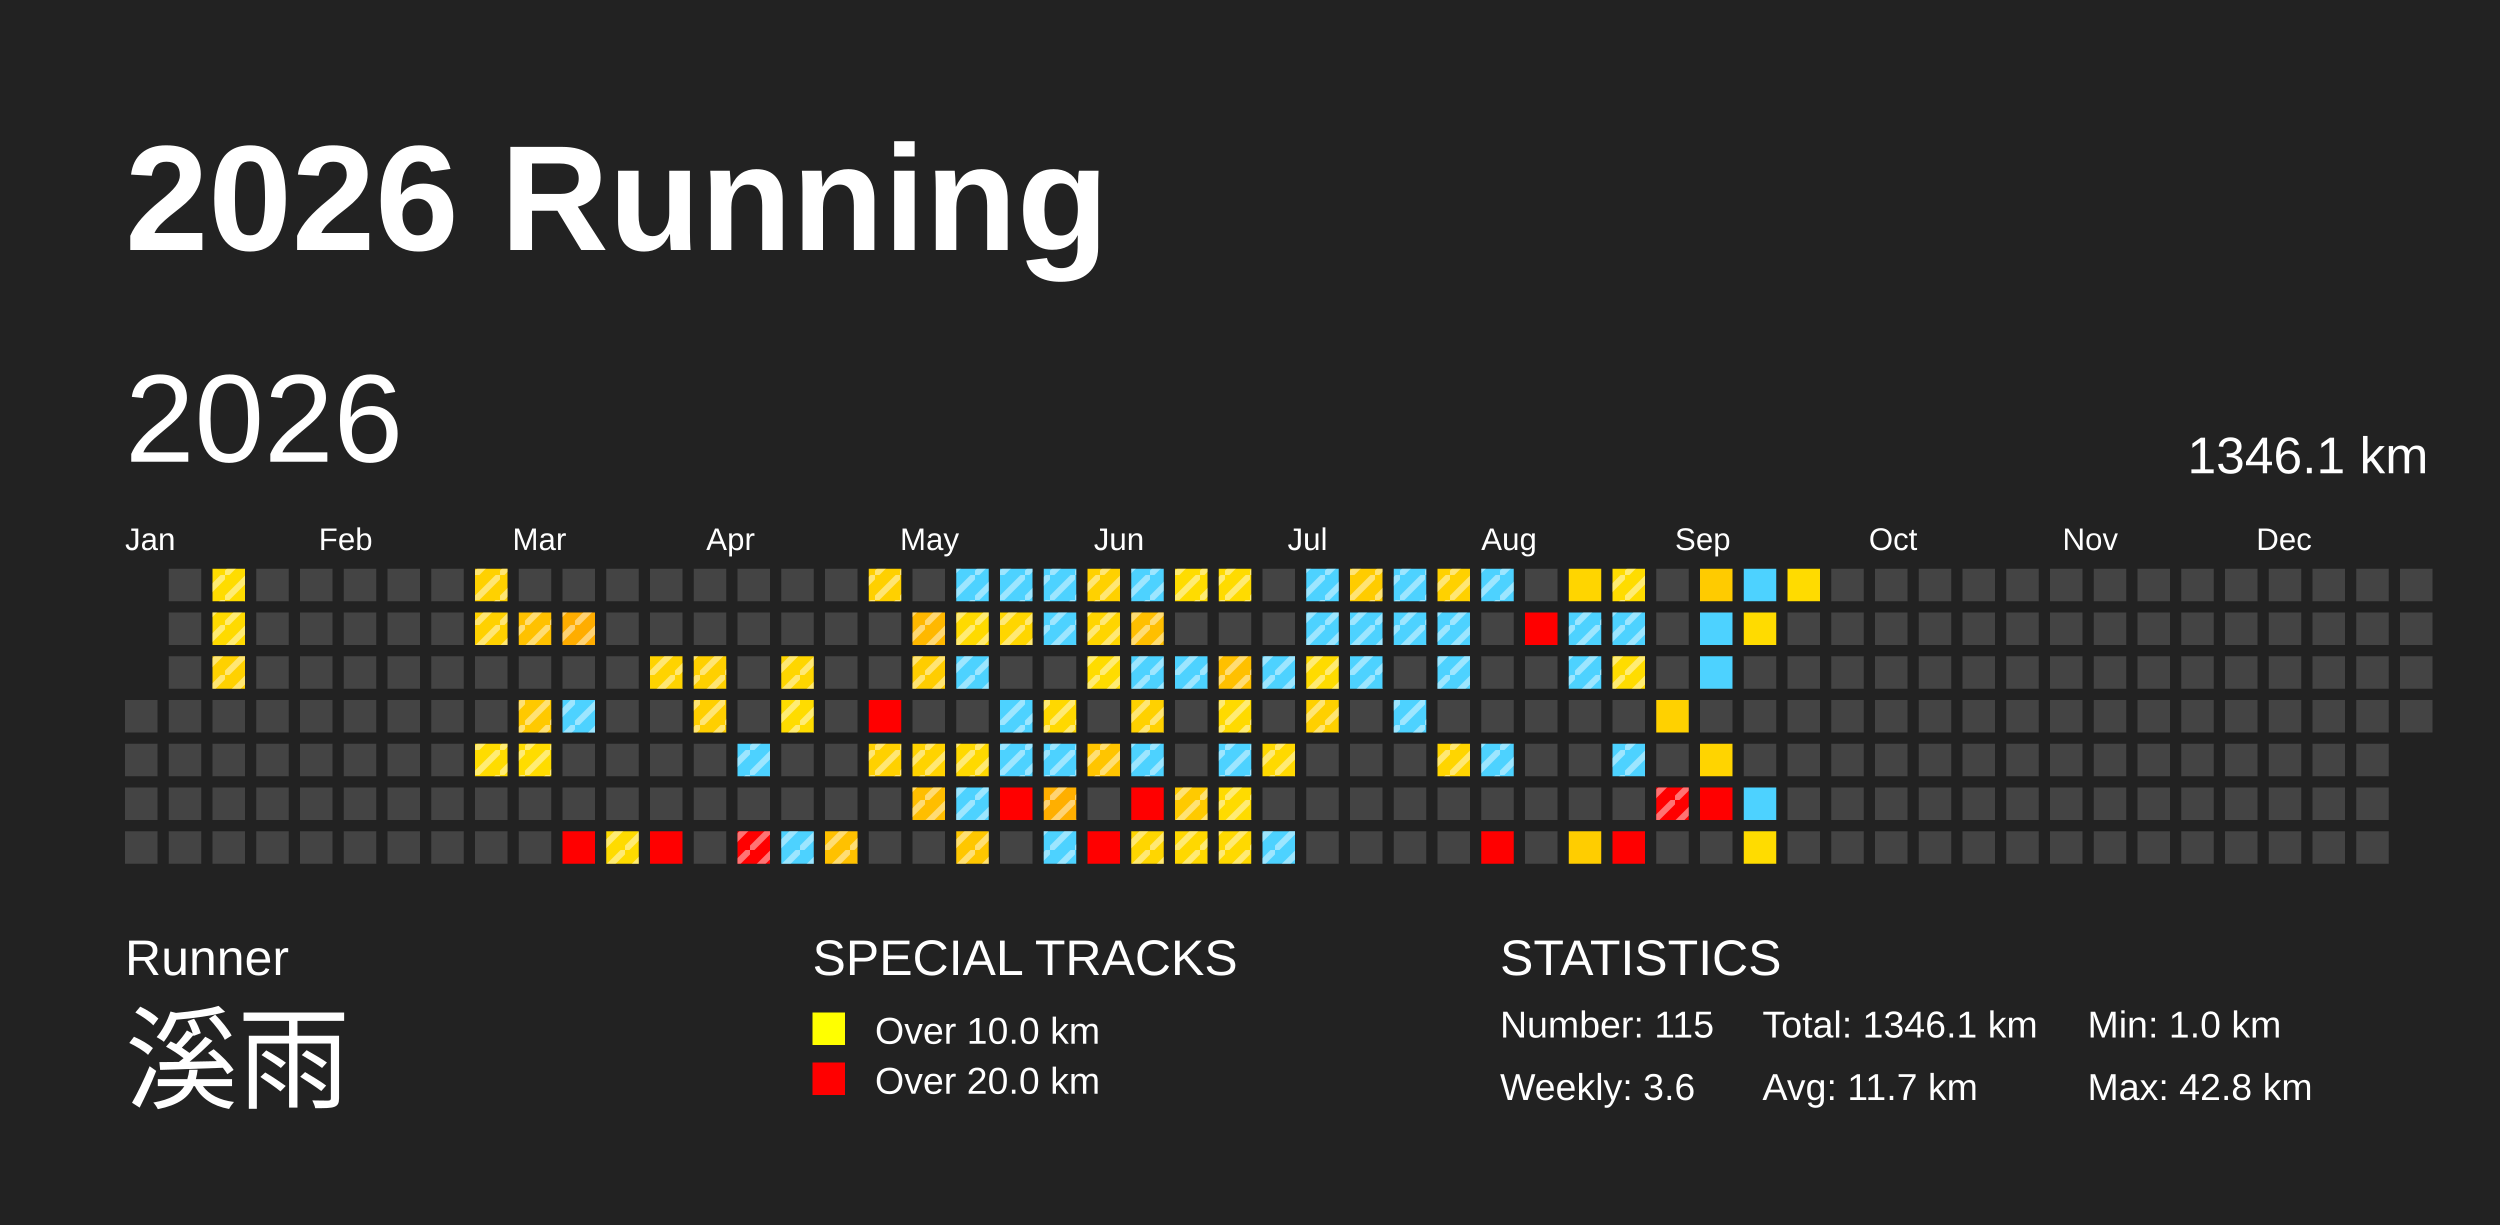
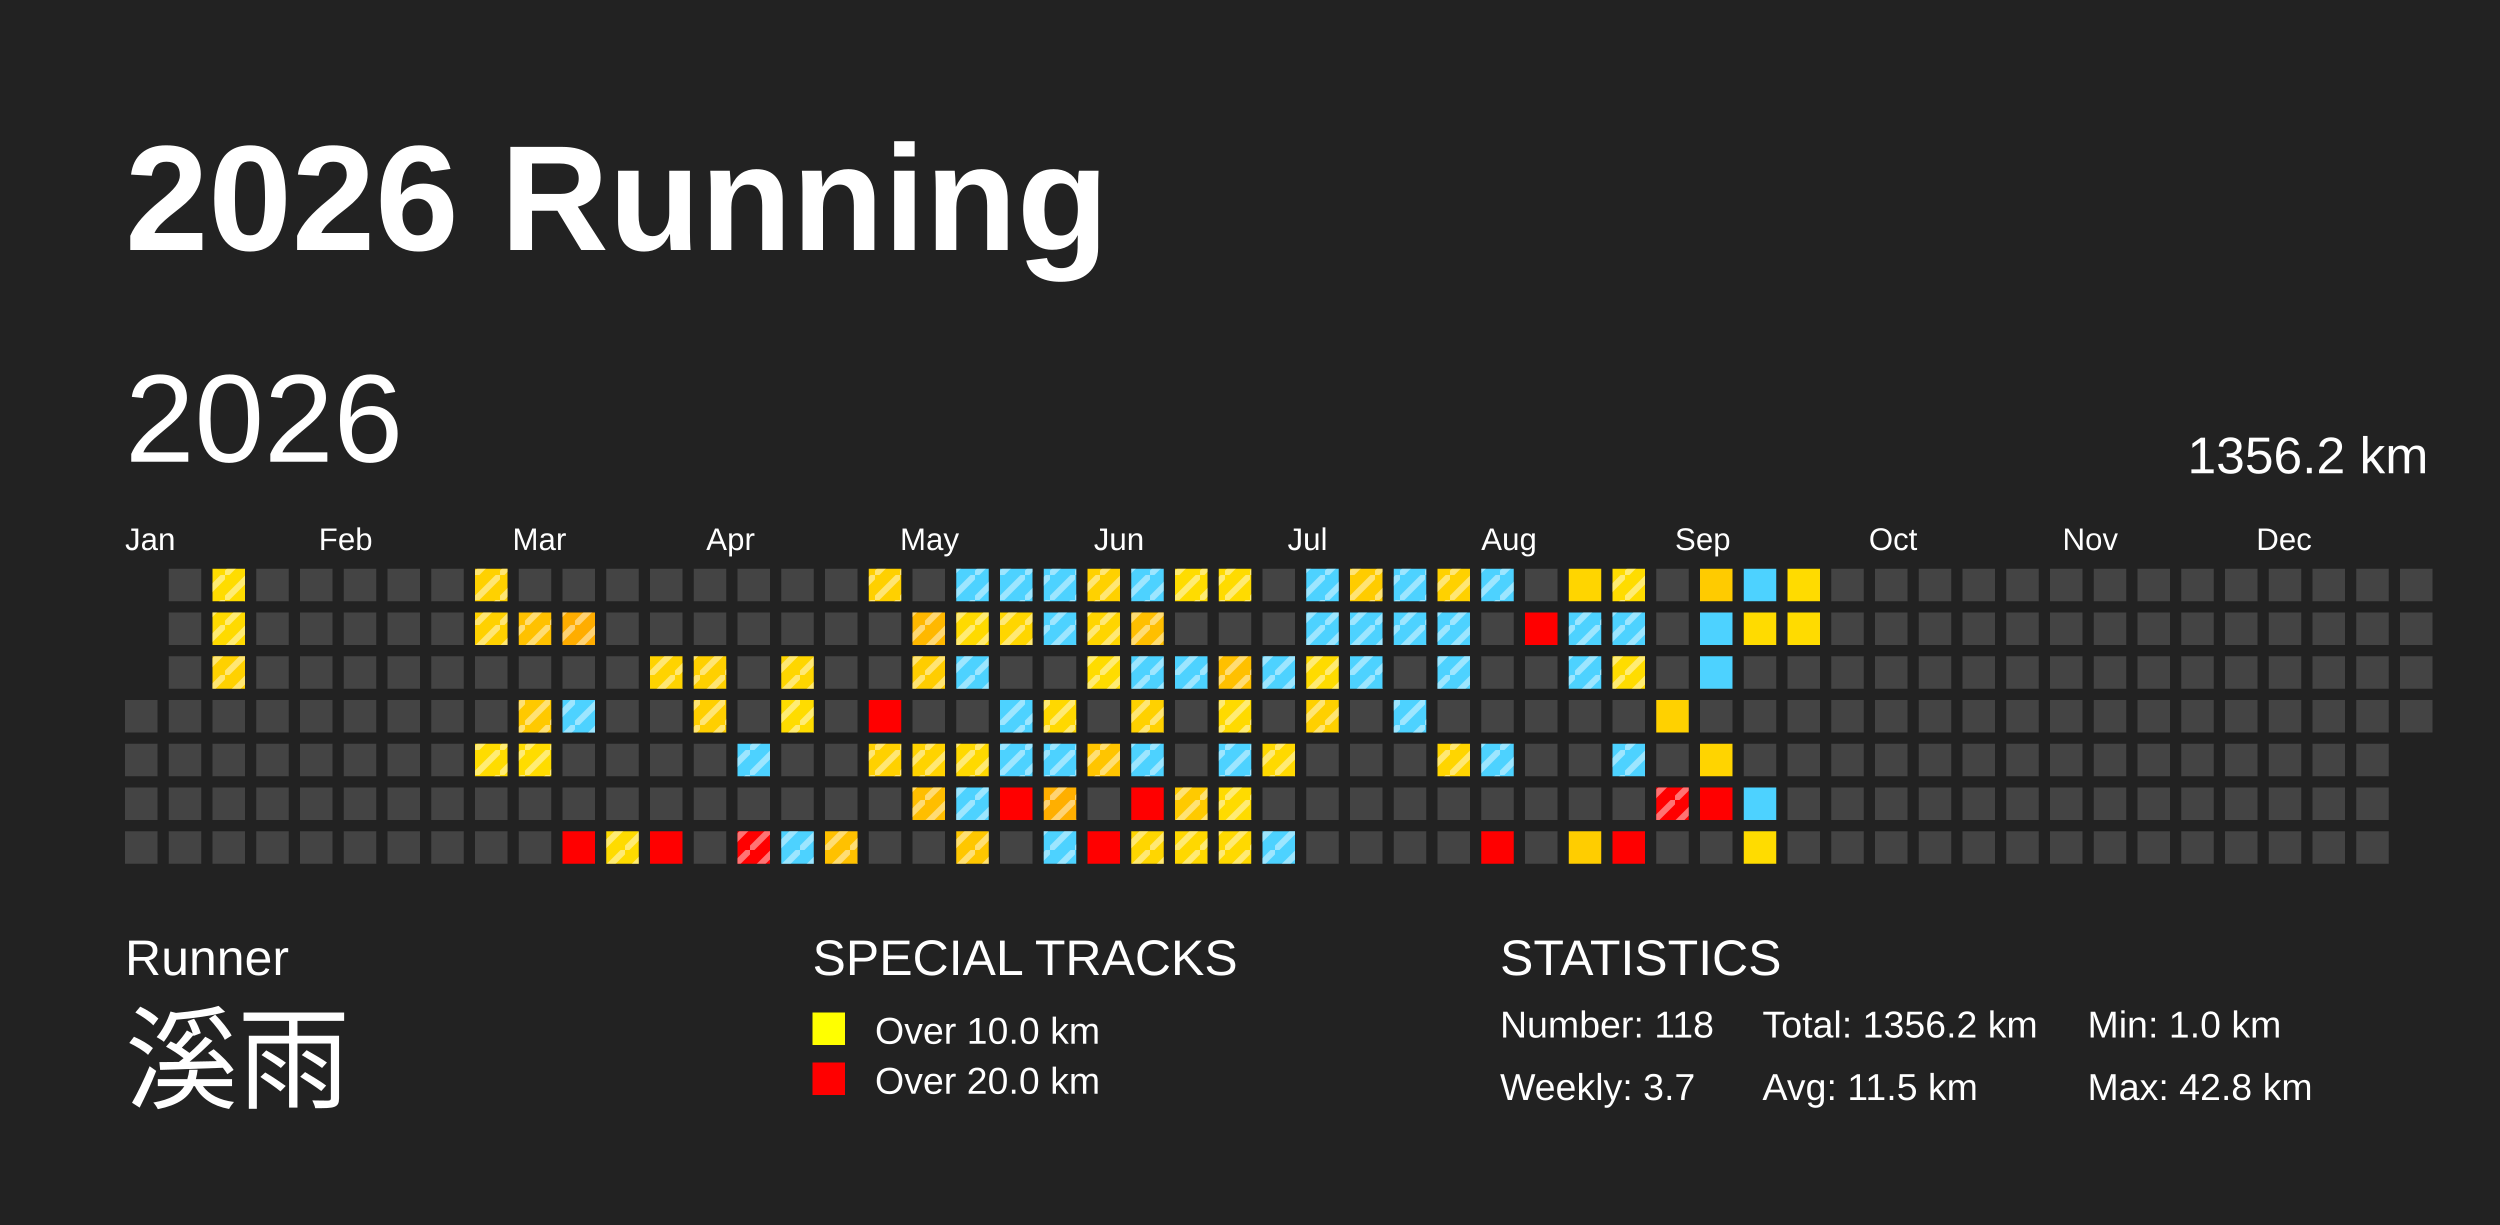
<svg xmlns="http://www.w3.org/2000/svg" baseProfile="full" height="98mm" version="1.1" viewBox="0,0,200,98" width="200mm">
  <defs>
    <pattern height="2" id="indoor-stripe" patternUnits="userSpaceOnUse" width="2">
      <line stroke="white" stroke-opacity="0.45" stroke-width="0.5" x1="0" x2="2" y1="2" y2="0" />
    </pattern>
  </defs>
  <rect fill="#222222" height="98" width="200" x="0" y="0" />
  <text fill="#FFFFFF" style="font-size:12px; font-family:Arial; font-weight:bold;" x="10" y="20">2026 Running</text>
  <text fill="#FFFFFF" style="font-size:4px; font-family:Arial" x="10" y="78">Runner</text>
  <text fill="#FFFFFF" style="font-size:9px; font-family:Arial" x="10" y="88">溪雨</text>
  <text fill="#FFFFFF" style="font-size:4px; font-family:Arial" x="65" y="78">SPECIAL TRACKS</text>
  <rect fill="yellow" height="2.6" width="2.6" x="65" y="81" />
  <text fill="#FFFFFF" style="font-size:3px; font-family:Arial" x="70" y="83.5">Over 10.0 km</text>
  <rect fill="red" height="2.6" width="2.6" x="65" y="85" />
  <text fill="#FFFFFF" style="font-size:3px; font-family:Arial" x="70" y="87.5">Over 20.0 km</text>
  <text fill="#FFFFFF" style="font-size:4px; font-family:Arial" x="120" y="78">STATISTICS</text>
-   <text fill="#FFFFFF" style="font-size:3px; font-family:Arial" x="120" y="83">Number: 115</text>
-   <text fill="#FFFFFF" style="font-size:3px; font-family:Arial" x="120" y="88">Weekly: 3.6</text>
-   <text fill="#FFFFFF" style="font-size:3px; font-family:Arial" x="141" y="83">Total: 1346.1 km</text>
-   <text fill="#FFFFFF" style="font-size:3px; font-family:Arial" x="141" y="88">Avg: 11.7 km</text>
+   <text fill="#FFFFFF" style="font-size:3px; font-family:Arial" x="120" y="83">Number: 118</text>
+   <text fill="#FFFFFF" style="font-size:3px; font-family:Arial" x="120" y="88">Weekly: 3.7</text>
+   <text fill="#FFFFFF" style="font-size:3px; font-family:Arial" x="141" y="83">Total: 1356.2 km</text>
+   <text fill="#FFFFFF" style="font-size:3px; font-family:Arial" x="141" y="88">Avg: 11.5 km</text>
  <text fill="#FFFFFF" style="font-size:3px; font-family:Arial" x="167" y="83">Min: 1.0 km</text>
  <text fill="#FFFFFF" style="font-size:3px; font-family:Arial" x="167" y="88">Max: 42.8 km</text>
  <text dominant-baseline="hanging" fill="#FFFFFF" style="font-size:10.0px; font-family:Arial;" x="10" y="30">2026</text>
-   <text dominant-baseline="hanging" fill="#FFFFFF" style="font-size:4.125px; font-family:Arial;" x="175" y="35">1346.1 km</text>
+   <text dominant-baseline="hanging" fill="#FFFFFF" style="font-size:4.125px; font-family:Arial;" x="175" y="35">1356.2 km</text>
  <text fill="#FFFFFF" style="font-size:2.5px; font-family:Arial" x="10.0" y="44">Jan</text>
  <text fill="#FFFFFF" style="font-size:2.5px; font-family:Arial" x="25.5" y="44">Feb</text>
  <text fill="#FFFFFF" style="font-size:2.5px; font-family:Arial" x="41.0" y="44">Mar</text>
  <text fill="#FFFFFF" style="font-size:2.5px; font-family:Arial" x="56.5" y="44">Apr</text>
  <text fill="#FFFFFF" style="font-size:2.5px; font-family:Arial" x="72.0" y="44">May</text>
  <text fill="#FFFFFF" style="font-size:2.5px; font-family:Arial" x="87.5" y="44">Jun</text>
  <text fill="#FFFFFF" style="font-size:2.5px; font-family:Arial" x="103.0" y="44">Jul</text>
  <text fill="#FFFFFF" style="font-size:2.5px; font-family:Arial" x="118.5" y="44">Aug</text>
  <text fill="#FFFFFF" style="font-size:2.5px; font-family:Arial" x="134.0" y="44">Sep</text>
  <text fill="#FFFFFF" style="font-size:2.5px; font-family:Arial" x="149.5" y="44">Oct</text>
  <text fill="#FFFFFF" style="font-size:2.5px; font-family:Arial" x="165.0" y="44">Nov</text>
  <text fill="#FFFFFF" style="font-size:2.5px; font-family:Arial" x="180.5" y="44">Dec</text>
  <rect fill="#444444" height="2.6" width="2.6" x="10.0" y="56.0" />
  <rect fill="#444444" height="2.6" width="2.6" x="10.0" y="59.5" />
  <rect fill="#444444" height="2.6" width="2.6" x="10.0" y="63.0" />
  <rect fill="#444444" height="2.6" width="2.6" x="10.0" y="66.5" />
  <rect fill="#444444" height="2.6" width="2.6" x="13.5" y="45.5" />
  <rect fill="#444444" height="2.6" width="2.6" x="13.5" y="49.0" />
  <rect fill="#444444" height="2.6" width="2.6" x="13.5" y="52.5" />
  <rect fill="#444444" height="2.6" width="2.6" x="13.5" y="56.0" />
  <rect fill="#444444" height="2.6" width="2.6" x="13.5" y="59.5" />
  <rect fill="#444444" height="2.6" width="2.6" x="13.5" y="63.0" />
  <rect fill="#444444" height="2.6" width="2.6" x="13.5" y="66.5" />
  <rect fill="#ffdc00" height="2.6" width="2.6" x="17.0" y="45.5" />
  <rect fill="url(#indoor-stripe)" height="2.6" style="pointer-events: none;" width="2.6" x="17.0" y="45.5" />
  <rect fill="#ffda00" height="2.6" width="2.6" x="17.0" y="49.0" />
  <rect fill="url(#indoor-stripe)" height="2.6" style="pointer-events: none;" width="2.6" x="17.0" y="49.0" />
  <rect fill="#ffd100" height="2.6" width="2.6" x="17.0" y="52.5" />
  <rect fill="url(#indoor-stripe)" height="2.6" style="pointer-events: none;" width="2.6" x="17.0" y="52.5" />
  <rect fill="#444444" height="2.6" width="2.6" x="17.0" y="56.0" />
  <rect fill="#444444" height="2.6" width="2.6" x="17.0" y="59.5" />
  <rect fill="#444444" height="2.6" width="2.6" x="17.0" y="63.0" />
  <rect fill="#444444" height="2.6" width="2.6" x="17.0" y="66.5" />
  <rect fill="#444444" height="2.6" width="2.6" x="20.5" y="45.5" />
  <rect fill="#444444" height="2.6" width="2.6" x="20.5" y="49.0" />
  <rect fill="#444444" height="2.6" width="2.6" x="20.5" y="52.5" />
  <rect fill="#444444" height="2.6" width="2.6" x="20.5" y="56.0" />
  <rect fill="#444444" height="2.6" width="2.6" x="20.5" y="59.5" />
  <rect fill="#444444" height="2.6" width="2.6" x="20.5" y="63.0" />
  <rect fill="#444444" height="2.6" width="2.6" x="20.5" y="66.5" />
  <rect fill="#444444" height="2.6" width="2.6" x="24.0" y="45.5" />
  <rect fill="#444444" height="2.6" width="2.6" x="24.0" y="49.0" />
  <rect fill="#444444" height="2.6" width="2.6" x="24.0" y="52.5" />
  <rect fill="#444444" height="2.6" width="2.6" x="24.0" y="56.0" />
  <rect fill="#444444" height="2.6" width="2.6" x="24.0" y="59.5" />
  <rect fill="#444444" height="2.6" width="2.6" x="24.0" y="63.0" />
  <rect fill="#444444" height="2.6" width="2.6" x="24.0" y="66.5" />
  <rect fill="#444444" height="2.6" width="2.6" x="27.5" y="45.5" />
  <rect fill="#444444" height="2.6" width="2.6" x="27.5" y="49.0" />
  <rect fill="#444444" height="2.6" width="2.6" x="27.5" y="52.5" />
  <rect fill="#444444" height="2.6" width="2.6" x="27.5" y="56.0" />
  <rect fill="#444444" height="2.6" width="2.6" x="27.5" y="59.5" />
  <rect fill="#444444" height="2.6" width="2.6" x="27.5" y="63.0" />
  <rect fill="#444444" height="2.6" width="2.6" x="27.5" y="66.5" />
  <rect fill="#444444" height="2.6" width="2.6" x="31.0" y="45.5" />
  <rect fill="#444444" height="2.6" width="2.6" x="31.0" y="49.0" />
  <rect fill="#444444" height="2.6" width="2.6" x="31.0" y="52.5" />
  <rect fill="#444444" height="2.6" width="2.6" x="31.0" y="56.0" />
  <rect fill="#444444" height="2.6" width="2.6" x="31.0" y="59.5" />
  <rect fill="#444444" height="2.6" width="2.6" x="31.0" y="63.0" />
  <rect fill="#444444" height="2.6" width="2.6" x="31.0" y="66.5" />
  <rect fill="#444444" height="2.6" width="2.6" x="34.5" y="45.5" />
  <rect fill="#444444" height="2.6" width="2.6" x="34.5" y="49.0" />
  <rect fill="#444444" height="2.6" width="2.6" x="34.5" y="52.5" />
  <rect fill="#444444" height="2.6" width="2.6" x="34.5" y="56.0" />
  <rect fill="#444444" height="2.6" width="2.6" x="34.5" y="59.5" />
  <rect fill="#444444" height="2.6" width="2.6" x="34.5" y="63.0" />
  <rect fill="#444444" height="2.6" width="2.6" x="34.5" y="66.5" />
  <rect fill="#ffd100" height="2.6" width="2.6" x="38.0" y="45.5" />
  <rect fill="url(#indoor-stripe)" height="2.6" style="pointer-events: none;" width="2.6" x="38.0" y="45.5" />
  <rect fill="#ffd100" height="2.6" width="2.6" x="38.0" y="49.0" />
  <rect fill="url(#indoor-stripe)" height="2.6" style="pointer-events: none;" width="2.6" x="38.0" y="49.0" />
  <rect fill="#444444" height="2.6" width="2.6" x="38.0" y="52.5" />
  <rect fill="#444444" height="2.6" width="2.6" x="38.0" y="56.0" />
  <rect fill="#ffdc00" height="2.6" width="2.6" x="38.0" y="59.5" />
  <rect fill="url(#indoor-stripe)" height="2.6" style="pointer-events: none;" width="2.6" x="38.0" y="59.5" />
  <rect fill="#444444" height="2.6" width="2.6" x="38.0" y="63.0" />
  <rect fill="#444444" height="2.6" width="2.6" x="38.0" y="66.5" />
  <rect fill="#444444" height="2.6" width="2.6" x="41.5" y="45.5" />
  <rect fill="#ffc100" height="2.6" width="2.6" x="41.5" y="49.0" />
  <rect fill="url(#indoor-stripe)" height="2.6" style="pointer-events: none;" width="2.6" x="41.5" y="49.0" />
  <rect fill="#444444" height="2.6" width="2.6" x="41.5" y="52.5" />
  <rect fill="#ffc900" height="2.6" width="2.6" x="41.5" y="56.0" />
  <rect fill="url(#indoor-stripe)" height="2.6" style="pointer-events: none;" width="2.6" x="41.5" y="56.0" />
  <rect fill="#ffdc00" height="2.6" width="2.6" x="41.5" y="59.5" />
  <rect fill="url(#indoor-stripe)" height="2.6" style="pointer-events: none;" width="2.6" x="41.5" y="59.5" />
  <rect fill="#444444" height="2.6" width="2.6" x="41.5" y="63.0" />
  <rect fill="#444444" height="2.6" width="2.6" x="41.5" y="66.5" />
  <rect fill="#444444" height="2.6" width="2.6" x="45.0" y="45.5" />
  <rect fill="#ffad00" height="2.6" width="2.6" x="45.0" y="49.0" />
  <rect fill="url(#indoor-stripe)" height="2.6" style="pointer-events: none;" width="2.6" x="45.0" y="49.0" />
  <rect fill="#444444" height="2.6" width="2.6" x="45.0" y="52.5" />
  <rect fill="#4dd2ff" height="2.6" width="2.6" x="45.0" y="56.0" />
  <rect fill="url(#indoor-stripe)" height="2.6" style="pointer-events: none;" width="2.6" x="45.0" y="56.0" />
  <rect fill="#444444" height="2.6" width="2.6" x="45.0" y="59.5" />
  <rect fill="#444444" height="2.6" width="2.6" x="45.0" y="63.0" />
  <rect fill="red" height="2.6" width="2.6" x="45.0" y="66.5" />
  <rect fill="#444444" height="2.6" width="2.6" x="48.5" y="45.5" />
  <rect fill="#444444" height="2.6" width="2.6" x="48.5" y="49.0" />
  <rect fill="#444444" height="2.6" width="2.6" x="48.5" y="52.5" />
  <rect fill="#444444" height="2.6" width="2.6" x="48.5" y="56.0" />
  <rect fill="#444444" height="2.6" width="2.6" x="48.5" y="59.5" />
  <rect fill="#444444" height="2.6" width="2.6" x="48.5" y="63.0" />
  <rect fill="#ffdb00" height="2.6" width="2.6" x="48.5" y="66.5" />
  <rect fill="url(#indoor-stripe)" height="2.6" style="pointer-events: none;" width="2.6" x="48.5" y="66.5" />
  <rect fill="#444444" height="2.6" width="2.6" x="52.0" y="45.5" />
  <rect fill="#444444" height="2.6" width="2.6" x="52.0" y="49.0" />
  <rect fill="#ffd300" height="2.6" width="2.6" x="52.0" y="52.5" />
  <rect fill="url(#indoor-stripe)" height="2.6" style="pointer-events: none;" width="2.6" x="52.0" y="52.5" />
  <rect fill="#444444" height="2.6" width="2.6" x="52.0" y="56.0" />
  <rect fill="#444444" height="2.6" width="2.6" x="52.0" y="59.5" />
  <rect fill="#444444" height="2.6" width="2.6" x="52.0" y="63.0" />
  <rect fill="red" height="2.6" width="2.6" x="52.0" y="66.5" />
  <rect fill="#444444" height="2.6" width="2.6" x="55.5" y="45.5" />
  <rect fill="#444444" height="2.6" width="2.6" x="55.5" y="49.0" />
  <rect fill="#ffd000" height="2.6" width="2.6" x="55.5" y="52.5" />
  <rect fill="url(#indoor-stripe)" height="2.6" style="pointer-events: none;" width="2.6" x="55.5" y="52.5" />
  <rect fill="#ffcf00" height="2.6" width="2.6" x="55.5" y="56.0" />
  <rect fill="url(#indoor-stripe)" height="2.6" style="pointer-events: none;" width="2.6" x="55.5" y="56.0" />
  <rect fill="#444444" height="2.6" width="2.6" x="55.5" y="59.5" />
  <rect fill="#444444" height="2.6" width="2.6" x="55.5" y="63.0" />
  <rect fill="#444444" height="2.6" width="2.6" x="55.5" y="66.5" />
  <rect fill="#444444" height="2.6" width="2.6" x="59.0" y="45.5" />
  <rect fill="#444444" height="2.6" width="2.6" x="59.0" y="49.0" />
  <rect fill="#444444" height="2.6" width="2.6" x="59.0" y="52.5" />
  <rect fill="#444444" height="2.6" width="2.6" x="59.0" y="56.0" />
  <rect fill="#4dd2ff" height="2.6" width="2.6" x="59.0" y="59.5" />
  <rect fill="url(#indoor-stripe)" height="2.6" style="pointer-events: none;" width="2.6" x="59.0" y="59.5" />
  <rect fill="#444444" height="2.6" width="2.6" x="59.0" y="63.0" />
  <rect fill="red" height="2.6" width="2.6" x="59.0" y="66.5" />
  <rect fill="url(#indoor-stripe)" height="2.6" style="pointer-events: none;" width="2.6" x="59.0" y="66.5" />
  <rect fill="#444444" height="2.6" width="2.6" x="62.5" y="45.5" />
  <rect fill="#444444" height="2.6" width="2.6" x="62.5" y="49.0" />
  <rect fill="#ffd600" height="2.6" width="2.6" x="62.5" y="52.5" />
  <rect fill="url(#indoor-stripe)" height="2.6" style="pointer-events: none;" width="2.6" x="62.5" y="52.5" />
  <rect fill="#ffdc00" height="2.6" width="2.6" x="62.5" y="56.0" />
  <rect fill="url(#indoor-stripe)" height="2.6" style="pointer-events: none;" width="2.6" x="62.5" y="56.0" />
  <rect fill="#444444" height="2.6" width="2.6" x="62.5" y="59.5" />
  <rect fill="#444444" height="2.6" width="2.6" x="62.5" y="63.0" />
  <rect fill="#4dd2ff" height="2.6" width="2.6" x="62.5" y="66.5" />
  <rect fill="url(#indoor-stripe)" height="2.6" style="pointer-events: none;" width="2.6" x="62.5" y="66.5" />
  <rect fill="#444444" height="2.6" width="2.6" x="66.0" y="45.5" />
  <rect fill="#444444" height="2.6" width="2.6" x="66.0" y="49.0" />
  <rect fill="#444444" height="2.6" width="2.6" x="66.0" y="52.5" />
  <rect fill="#444444" height="2.6" width="2.6" x="66.0" y="56.0" />
  <rect fill="#444444" height="2.6" width="2.6" x="66.0" y="59.5" />
  <rect fill="#444444" height="2.6" width="2.6" x="66.0" y="63.0" />
  <rect fill="#ffc100" height="2.6" width="2.6" x="66.0" y="66.5" />
  <rect fill="url(#indoor-stripe)" height="2.6" style="pointer-events: none;" width="2.6" x="66.0" y="66.5" />
  <rect fill="#ffd000" height="2.6" width="2.6" x="69.5" y="45.5" />
  <rect fill="url(#indoor-stripe)" height="2.6" style="pointer-events: none;" width="2.6" x="69.5" y="45.5" />
  <rect fill="#444444" height="2.6" width="2.6" x="69.5" y="49.0" />
  <rect fill="#444444" height="2.6" width="2.6" x="69.5" y="52.5" />
  <rect fill="red" height="2.6" width="2.6" x="69.5" y="56.0" />
  <rect fill="#ffd100" height="2.6" width="2.6" x="69.5" y="59.5" />
  <rect fill="url(#indoor-stripe)" height="2.6" style="pointer-events: none;" width="2.6" x="69.5" y="59.5" />
  <rect fill="#444444" height="2.6" width="2.6" x="69.5" y="63.0" />
  <rect fill="#444444" height="2.6" width="2.6" x="69.5" y="66.5" />
  <rect fill="#444444" height="2.6" width="2.6" x="73.0" y="45.5" />
  <rect fill="#ffb800" height="2.6" width="2.6" x="73.0" y="49.0" />
  <rect fill="url(#indoor-stripe)" height="2.6" style="pointer-events: none;" width="2.6" x="73.0" y="49.0" />
  <rect fill="#ffcd00" height="2.6" width="2.6" x="73.0" y="52.5" />
  <rect fill="url(#indoor-stripe)" height="2.6" style="pointer-events: none;" width="2.6" x="73.0" y="52.5" />
  <rect fill="#444444" height="2.6" width="2.6" x="73.0" y="56.0" />
  <rect fill="#ffd300" height="2.6" width="2.6" x="73.0" y="59.5" />
  <rect fill="url(#indoor-stripe)" height="2.6" style="pointer-events: none;" width="2.6" x="73.0" y="59.5" />
  <rect fill="#ffbe00" height="2.6" width="2.6" x="73.0" y="63.0" />
  <rect fill="url(#indoor-stripe)" height="2.6" style="pointer-events: none;" width="2.6" x="73.0" y="63.0" />
  <rect fill="#444444" height="2.6" width="2.6" x="73.0" y="66.5" />
  <rect fill="#4dd2ff" height="2.6" width="2.6" x="76.5" y="45.5" />
  <rect fill="url(#indoor-stripe)" height="2.6" style="pointer-events: none;" width="2.6" x="76.5" y="45.5" />
  <rect fill="#ffda00" height="2.6" width="2.6" x="76.5" y="49.0" />
  <rect fill="url(#indoor-stripe)" height="2.6" style="pointer-events: none;" width="2.6" x="76.5" y="49.0" />
  <rect fill="#4dd2ff" height="2.6" width="2.6" x="76.5" y="52.5" />
  <rect fill="url(#indoor-stripe)" height="2.6" style="pointer-events: none;" width="2.6" x="76.5" y="52.5" />
  <rect fill="#444444" height="2.6" width="2.6" x="76.5" y="56.0" />
  <rect fill="#ffd900" height="2.6" width="2.6" x="76.5" y="59.5" />
  <rect fill="url(#indoor-stripe)" height="2.6" style="pointer-events: none;" width="2.6" x="76.5" y="59.5" />
  <rect fill="#4dd2ff" height="2.6" width="2.6" x="76.5" y="63.0" />
  <rect fill="url(#indoor-stripe)" height="2.6" style="pointer-events: none;" width="2.6" x="76.5" y="63.0" />
  <rect fill="#ffc700" height="2.6" width="2.6" x="76.5" y="66.5" />
  <rect fill="url(#indoor-stripe)" height="2.6" style="pointer-events: none;" width="2.6" x="76.5" y="66.5" />
  <rect fill="#4dd2ff" height="2.6" width="2.6" x="80.0" y="45.5" />
  <rect fill="url(#indoor-stripe)" height="2.6" style="pointer-events: none;" width="2.6" x="80.0" y="45.5" />
  <rect fill="#ffd600" height="2.6" width="2.6" x="80.0" y="49.0" />
  <rect fill="url(#indoor-stripe)" height="2.6" style="pointer-events: none;" width="2.6" x="80.0" y="49.0" />
  <rect fill="#444444" height="2.6" width="2.6" x="80.0" y="52.5" />
  <rect fill="#4dd2ff" height="2.6" width="2.6" x="80.0" y="56.0" />
  <rect fill="url(#indoor-stripe)" height="2.6" style="pointer-events: none;" width="2.6" x="80.0" y="56.0" />
  <rect fill="#4dd2ff" height="2.6" width="2.6" x="80.0" y="59.5" />
  <rect fill="url(#indoor-stripe)" height="2.6" style="pointer-events: none;" width="2.6" x="80.0" y="59.5" />
  <rect fill="red" height="2.6" width="2.6" x="80.0" y="63.0" />
  <rect fill="#444444" height="2.6" width="2.6" x="80.0" y="66.5" />
  <rect fill="#4dd2ff" height="2.6" width="2.6" x="83.5" y="45.5" />
  <rect fill="url(#indoor-stripe)" height="2.6" style="pointer-events: none;" width="2.6" x="83.5" y="45.5" />
  <rect fill="#4dd2ff" height="2.6" width="2.6" x="83.5" y="49.0" />
  <rect fill="url(#indoor-stripe)" height="2.6" style="pointer-events: none;" width="2.6" x="83.5" y="49.0" />
  <rect fill="#444444" height="2.6" width="2.6" x="83.5" y="52.5" />
  <rect fill="#ffd800" height="2.6" width="2.6" x="83.5" y="56.0" />
  <rect fill="url(#indoor-stripe)" height="2.6" style="pointer-events: none;" width="2.6" x="83.5" y="56.0" />
  <rect fill="#4dd2ff" height="2.6" width="2.6" x="83.5" y="59.5" />
  <rect fill="url(#indoor-stripe)" height="2.6" style="pointer-events: none;" width="2.6" x="83.5" y="59.5" />
  <rect fill="#ffaf00" height="2.6" width="2.6" x="83.5" y="63.0" />
  <rect fill="url(#indoor-stripe)" height="2.6" style="pointer-events: none;" width="2.6" x="83.5" y="63.0" />
  <rect fill="#4dd2ff" height="2.6" width="2.6" x="83.5" y="66.5" />
  <rect fill="url(#indoor-stripe)" height="2.6" style="pointer-events: none;" width="2.6" x="83.5" y="66.5" />
  <rect fill="#ffd100" height="2.6" width="2.6" x="87.0" y="45.5" />
  <rect fill="url(#indoor-stripe)" height="2.6" style="pointer-events: none;" width="2.6" x="87.0" y="45.5" />
  <rect fill="#ffd500" height="2.6" width="2.6" x="87.0" y="49.0" />
  <rect fill="url(#indoor-stripe)" height="2.6" style="pointer-events: none;" width="2.6" x="87.0" y="49.0" />
  <rect fill="#ffdc00" height="2.6" width="2.6" x="87.0" y="52.5" />
  <rect fill="url(#indoor-stripe)" height="2.6" style="pointer-events: none;" width="2.6" x="87.0" y="52.5" />
  <rect fill="#444444" height="2.6" width="2.6" x="87.0" y="56.0" />
  <rect fill="#ffc500" height="2.6" width="2.6" x="87.0" y="59.5" />
  <rect fill="url(#indoor-stripe)" height="2.6" style="pointer-events: none;" width="2.6" x="87.0" y="59.5" />
  <rect fill="#444444" height="2.6" width="2.6" x="87.0" y="63.0" />
  <rect fill="red" height="2.6" width="2.6" x="87.0" y="66.5" />
  <rect fill="#4dd2ff" height="2.6" width="2.6" x="90.5" y="45.5" />
  <rect fill="url(#indoor-stripe)" height="2.6" style="pointer-events: none;" width="2.6" x="90.5" y="45.5" />
  <rect fill="#ffbf00" height="2.6" width="2.6" x="90.5" y="49.0" />
  <rect fill="url(#indoor-stripe)" height="2.6" style="pointer-events: none;" width="2.6" x="90.5" y="49.0" />
  <rect fill="#4dd2ff" height="2.6" width="2.6" x="90.5" y="52.5" />
  <rect fill="url(#indoor-stripe)" height="2.6" style="pointer-events: none;" width="2.6" x="90.5" y="52.5" />
  <rect fill="#ffd100" height="2.6" width="2.6" x="90.5" y="56.0" />
  <rect fill="url(#indoor-stripe)" height="2.6" style="pointer-events: none;" width="2.6" x="90.5" y="56.0" />
  <rect fill="#4dd2ff" height="2.6" width="2.6" x="90.5" y="59.5" />
  <rect fill="url(#indoor-stripe)" height="2.6" style="pointer-events: none;" width="2.6" x="90.5" y="59.5" />
  <rect fill="red" height="2.6" width="2.6" x="90.5" y="63.0" />
  <rect fill="#ffd600" height="2.6" width="2.6" x="90.5" y="66.5" />
  <rect fill="url(#indoor-stripe)" height="2.6" style="pointer-events: none;" width="2.6" x="90.5" y="66.5" />
  <rect fill="#ffdc00" height="2.6" width="2.6" x="94.0" y="45.5" />
  <rect fill="url(#indoor-stripe)" height="2.6" style="pointer-events: none;" width="2.6" x="94.0" y="45.5" />
  <rect fill="#444444" height="2.6" width="2.6" x="94.0" y="49.0" />
  <rect fill="#4dd2ff" height="2.6" width="2.6" x="94.0" y="52.5" />
  <rect fill="url(#indoor-stripe)" height="2.6" style="pointer-events: none;" width="2.6" x="94.0" y="52.5" />
  <rect fill="#444444" height="2.6" width="2.6" x="94.0" y="56.0" />
  <rect fill="#444444" height="2.6" width="2.6" x="94.0" y="59.5" />
  <rect fill="#ffca00" height="2.6" width="2.6" x="94.0" y="63.0" />
  <rect fill="url(#indoor-stripe)" height="2.6" style="pointer-events: none;" width="2.6" x="94.0" y="63.0" />
  <rect fill="#ffd800" height="2.6" width="2.6" x="94.0" y="66.5" />
  <rect fill="url(#indoor-stripe)" height="2.6" style="pointer-events: none;" width="2.6" x="94.0" y="66.5" />
  <rect fill="#ffdb00" height="2.6" width="2.6" x="97.5" y="45.5" />
  <rect fill="url(#indoor-stripe)" height="2.6" style="pointer-events: none;" width="2.6" x="97.5" y="45.5" />
  <rect fill="#444444" height="2.6" width="2.6" x="97.5" y="49.0" />
  <rect fill="#ffc000" height="2.6" width="2.6" x="97.5" y="52.5" />
  <rect fill="url(#indoor-stripe)" height="2.6" style="pointer-events: none;" width="2.6" x="97.5" y="52.5" />
  <rect fill="#ffda00" height="2.6" width="2.6" x="97.5" y="56.0" />
  <rect fill="url(#indoor-stripe)" height="2.6" style="pointer-events: none;" width="2.6" x="97.5" y="56.0" />
  <rect fill="#4dd2ff" height="2.6" width="2.6" x="97.5" y="59.5" />
  <rect fill="url(#indoor-stripe)" height="2.6" style="pointer-events: none;" width="2.6" x="97.5" y="59.5" />
  <rect fill="#ffdb00" height="2.6" width="2.6" x="97.5" y="63.0" />
  <rect fill="url(#indoor-stripe)" height="2.6" style="pointer-events: none;" width="2.6" x="97.5" y="63.0" />
  <rect fill="#ffd900" height="2.6" width="2.6" x="97.5" y="66.5" />
  <rect fill="url(#indoor-stripe)" height="2.6" style="pointer-events: none;" width="2.6" x="97.5" y="66.5" />
  <rect fill="#444444" height="2.6" width="2.6" x="101.0" y="45.5" />
  <rect fill="#444444" height="2.6" width="2.6" x="101.0" y="49.0" />
  <rect fill="#4dd2ff" height="2.6" width="2.6" x="101.0" y="52.5" />
  <rect fill="url(#indoor-stripe)" height="2.6" style="pointer-events: none;" width="2.6" x="101.0" y="52.5" />
  <rect fill="#444444" height="2.6" width="2.6" x="101.0" y="56.0" />
  <rect fill="#ffd900" height="2.6" width="2.6" x="101.0" y="59.5" />
  <rect fill="url(#indoor-stripe)" height="2.6" style="pointer-events: none;" width="2.6" x="101.0" y="59.5" />
  <rect fill="#444444" height="2.6" width="2.6" x="101.0" y="63.0" />
  <rect fill="#4dd2ff" height="2.6" width="2.6" x="101.0" y="66.5" />
  <rect fill="url(#indoor-stripe)" height="2.6" style="pointer-events: none;" width="2.6" x="101.0" y="66.5" />
  <rect fill="#4dd2ff" height="2.6" width="2.6" x="104.5" y="45.5" />
  <rect fill="url(#indoor-stripe)" height="2.6" style="pointer-events: none;" width="2.6" x="104.5" y="45.5" />
  <rect fill="#4dd2ff" height="2.6" width="2.6" x="104.5" y="49.0" />
  <rect fill="url(#indoor-stripe)" height="2.6" style="pointer-events: none;" width="2.6" x="104.5" y="49.0" />
  <rect fill="#ffdb00" height="2.6" width="2.6" x="104.5" y="52.5" />
  <rect fill="url(#indoor-stripe)" height="2.6" style="pointer-events: none;" width="2.6" x="104.5" y="52.5" />
  <rect fill="#ffd000" height="2.6" width="2.6" x="104.5" y="56.0" />
  <rect fill="url(#indoor-stripe)" height="2.6" style="pointer-events: none;" width="2.6" x="104.5" y="56.0" />
  <rect fill="#444444" height="2.6" width="2.6" x="104.5" y="59.5" />
  <rect fill="#444444" height="2.6" width="2.6" x="104.5" y="63.0" />
  <rect fill="#444444" height="2.6" width="2.6" x="104.5" y="66.5" />
  <rect fill="#ffcc00" height="2.6" width="2.6" x="108.0" y="45.5" />
  <rect fill="url(#indoor-stripe)" height="2.6" style="pointer-events: none;" width="2.6" x="108.0" y="45.5" />
  <rect fill="#4dd2ff" height="2.6" width="2.6" x="108.0" y="49.0" />
  <rect fill="url(#indoor-stripe)" height="2.6" style="pointer-events: none;" width="2.6" x="108.0" y="49.0" />
  <rect fill="#4dd2ff" height="2.6" width="2.6" x="108.0" y="52.5" />
  <rect fill="url(#indoor-stripe)" height="2.6" style="pointer-events: none;" width="2.6" x="108.0" y="52.5" />
  <rect fill="#444444" height="2.6" width="2.6" x="108.0" y="56.0" />
  <rect fill="#444444" height="2.6" width="2.6" x="108.0" y="59.5" />
  <rect fill="#444444" height="2.6" width="2.6" x="108.0" y="63.0" />
  <rect fill="#444444" height="2.6" width="2.6" x="108.0" y="66.5" />
  <rect fill="#4dd2ff" height="2.6" width="2.6" x="111.5" y="45.5" />
  <rect fill="url(#indoor-stripe)" height="2.6" style="pointer-events: none;" width="2.6" x="111.5" y="45.5" />
  <rect fill="#4dd2ff" height="2.6" width="2.6" x="111.5" y="49.0" />
  <rect fill="url(#indoor-stripe)" height="2.6" style="pointer-events: none;" width="2.6" x="111.5" y="49.0" />
  <rect fill="#444444" height="2.6" width="2.6" x="111.5" y="52.5" />
  <rect fill="#4dd2ff" height="2.6" width="2.6" x="111.5" y="56.0" />
  <rect fill="url(#indoor-stripe)" height="2.6" style="pointer-events: none;" width="2.6" x="111.5" y="56.0" />
  <rect fill="#444444" height="2.6" width="2.6" x="111.5" y="59.5" />
  <rect fill="#444444" height="2.6" width="2.6" x="111.5" y="63.0" />
  <rect fill="#444444" height="2.6" width="2.6" x="111.5" y="66.5" />
  <rect fill="#ffd100" height="2.6" width="2.6" x="115.0" y="45.5" />
  <rect fill="url(#indoor-stripe)" height="2.6" style="pointer-events: none;" width="2.6" x="115.0" y="45.5" />
  <rect fill="#4dd2ff" height="2.6" width="2.6" x="115.0" y="49.0" />
  <rect fill="url(#indoor-stripe)" height="2.6" style="pointer-events: none;" width="2.6" x="115.0" y="49.0" />
  <rect fill="#4dd2ff" height="2.6" width="2.6" x="115.0" y="52.5" />
  <rect fill="url(#indoor-stripe)" height="2.6" style="pointer-events: none;" width="2.6" x="115.0" y="52.5" />
  <rect fill="#444444" height="2.6" width="2.6" x="115.0" y="56.0" />
  <rect fill="#ffd500" height="2.6" width="2.6" x="115.0" y="59.5" />
  <rect fill="url(#indoor-stripe)" height="2.6" style="pointer-events: none;" width="2.6" x="115.0" y="59.5" />
  <rect fill="#444444" height="2.6" width="2.6" x="115.0" y="63.0" />
  <rect fill="#444444" height="2.6" width="2.6" x="115.0" y="66.5" />
  <rect fill="#4dd2ff" height="2.6" width="2.6" x="118.5" y="45.5" />
  <rect fill="url(#indoor-stripe)" height="2.6" style="pointer-events: none;" width="2.6" x="118.5" y="45.5" />
  <rect fill="#444444" height="2.6" width="2.6" x="118.5" y="49.0" />
  <rect fill="#444444" height="2.6" width="2.6" x="118.5" y="52.5" />
  <rect fill="#444444" height="2.6" width="2.6" x="118.5" y="56.0" />
  <rect fill="#4dd2ff" height="2.6" width="2.6" x="118.5" y="59.5" />
  <rect fill="url(#indoor-stripe)" height="2.6" style="pointer-events: none;" width="2.6" x="118.5" y="59.5" />
  <rect fill="#444444" height="2.6" width="2.6" x="118.5" y="63.0" />
  <rect fill="red" height="2.6" width="2.6" x="118.5" y="66.5" />
  <rect fill="#444444" height="2.6" width="2.6" x="122.0" y="45.5" />
  <rect fill="red" height="2.6" width="2.6" x="122.0" y="49.0" />
  <rect fill="#444444" height="2.6" width="2.6" x="122.0" y="52.5" />
  <rect fill="#444444" height="2.6" width="2.6" x="122.0" y="56.0" />
  <rect fill="#444444" height="2.6" width="2.6" x="122.0" y="59.5" />
  <rect fill="#444444" height="2.6" width="2.6" x="122.0" y="63.0" />
  <rect fill="#444444" height="2.6" width="2.6" x="122.0" y="66.5" />
  <rect fill="#ffd500" height="2.6" width="2.6" x="125.5" y="45.5" />
  <rect fill="#4dd2ff" height="2.6" width="2.6" x="125.5" y="49.0" />
  <rect fill="url(#indoor-stripe)" height="2.6" style="pointer-events: none;" width="2.6" x="125.5" y="49.0" />
  <rect fill="#4dd2ff" height="2.6" width="2.6" x="125.5" y="52.5" />
  <rect fill="url(#indoor-stripe)" height="2.6" style="pointer-events: none;" width="2.6" x="125.5" y="52.5" />
  <rect fill="#444444" height="2.6" width="2.6" x="125.5" y="56.0" />
  <rect fill="#444444" height="2.6" width="2.6" x="125.5" y="59.5" />
  <rect fill="#444444" height="2.6" width="2.6" x="125.5" y="63.0" />
  <rect fill="#ffcd00" height="2.6" width="2.6" x="125.5" y="66.5" />
  <rect fill="#ffdc00" height="2.6" width="2.6" x="129.0" y="45.5" />
  <rect fill="url(#indoor-stripe)" height="2.6" style="pointer-events: none;" width="2.6" x="129.0" y="45.5" />
  <rect fill="#4dd2ff" height="2.6" width="2.6" x="129.0" y="49.0" />
  <rect fill="url(#indoor-stripe)" height="2.6" style="pointer-events: none;" width="2.6" x="129.0" y="49.0" />
  <rect fill="#ffdc00" height="2.6" width="2.6" x="129.0" y="52.5" />
  <rect fill="url(#indoor-stripe)" height="2.6" style="pointer-events: none;" width="2.6" x="129.0" y="52.5" />
  <rect fill="#444444" height="2.6" width="2.6" x="129.0" y="56.0" />
  <rect fill="#4dd2ff" height="2.6" width="2.6" x="129.0" y="59.5" />
  <rect fill="url(#indoor-stripe)" height="2.6" style="pointer-events: none;" width="2.6" x="129.0" y="59.5" />
  <rect fill="#444444" height="2.6" width="2.6" x="129.0" y="63.0" />
  <rect fill="red" height="2.6" width="2.6" x="129.0" y="66.5" />
  <rect fill="#444444" height="2.6" width="2.6" x="132.5" y="45.5" />
  <rect fill="#444444" height="2.6" width="2.6" x="132.5" y="49.0" />
  <rect fill="#444444" height="2.6" width="2.6" x="132.5" y="52.5" />
  <rect fill="#ffd100" height="2.6" width="2.6" x="132.5" y="56.0" />
  <rect fill="#444444" height="2.6" width="2.6" x="132.5" y="59.5" />
  <rect fill="red" height="2.6" width="2.6" x="132.5" y="63.0" />
  <rect fill="url(#indoor-stripe)" height="2.6" style="pointer-events: none;" width="2.6" x="132.5" y="63.0" />
  <rect fill="#444444" height="2.6" width="2.6" x="132.5" y="66.5" />
  <rect fill="#ffcb00" height="2.6" width="2.6" x="136.0" y="45.5" />
  <rect fill="#4dd2ff" height="2.6" width="2.6" x="136.0" y="49.0" />
  <rect fill="#4dd2ff" height="2.6" width="2.6" x="136.0" y="52.5" />
  <rect fill="#444444" height="2.6" width="2.6" x="136.0" y="56.0" />
  <rect fill="#ffd400" height="2.6" width="2.6" x="136.0" y="59.5" />
  <rect fill="red" height="2.6" width="2.6" x="136.0" y="63.0" />
  <rect fill="#444444" height="2.6" width="2.6" x="136.0" y="66.5" />
  <rect fill="#4dd2ff" height="2.6" width="2.6" x="139.5" y="45.5" />
  <rect fill="#ffdb00" height="2.6" width="2.6" x="139.5" y="49.0" />
  <rect fill="#444444" height="2.6" width="2.6" x="139.5" y="52.5" />
  <rect fill="#444444" height="2.6" width="2.6" x="139.5" y="56.0" />
  <rect fill="#444444" height="2.6" width="2.6" x="139.5" y="59.5" />
  <rect fill="#4dd2ff" height="2.6" width="2.6" x="139.5" y="63.0" />
  <rect fill="#ffdc00" height="2.6" width="2.6" x="139.5" y="66.5" />
  <rect fill="#ffdb00" height="2.6" width="2.6" x="143.0" y="45.5" />
-   <rect fill="#444444" height="2.6" width="2.6" x="143.0" y="49.0" />
+   <rect fill="#ffdb00" height="2.6" width="2.6" x="143.0" y="49.0" />
  <rect fill="#444444" height="2.6" width="2.6" x="143.0" y="52.5" />
  <rect fill="#444444" height="2.6" width="2.6" x="143.0" y="56.0" />
  <rect fill="#444444" height="2.6" width="2.6" x="143.0" y="59.5" />
  <rect fill="#444444" height="2.6" width="2.6" x="143.0" y="63.0" />
  <rect fill="#444444" height="2.6" width="2.6" x="143.0" y="66.5" />
  <rect fill="#444444" height="2.6" width="2.6" x="146.5" y="45.5" />
  <rect fill="#444444" height="2.6" width="2.6" x="146.5" y="49.0" />
  <rect fill="#444444" height="2.6" width="2.6" x="146.5" y="52.5" />
  <rect fill="#444444" height="2.6" width="2.6" x="146.5" y="56.0" />
  <rect fill="#444444" height="2.6" width="2.6" x="146.5" y="59.5" />
  <rect fill="#444444" height="2.6" width="2.6" x="146.5" y="63.0" />
  <rect fill="#444444" height="2.6" width="2.6" x="146.5" y="66.5" />
  <rect fill="#444444" height="2.6" width="2.6" x="150.0" y="45.5" />
  <rect fill="#444444" height="2.6" width="2.6" x="150.0" y="49.0" />
  <rect fill="#444444" height="2.6" width="2.6" x="150.0" y="52.5" />
  <rect fill="#444444" height="2.6" width="2.6" x="150.0" y="56.0" />
  <rect fill="#444444" height="2.6" width="2.6" x="150.0" y="59.5" />
  <rect fill="#444444" height="2.6" width="2.6" x="150.0" y="63.0" />
  <rect fill="#444444" height="2.6" width="2.6" x="150.0" y="66.5" />
  <rect fill="#444444" height="2.6" width="2.6" x="153.5" y="45.5" />
  <rect fill="#444444" height="2.6" width="2.6" x="153.5" y="49.0" />
  <rect fill="#444444" height="2.6" width="2.6" x="153.5" y="52.5" />
  <rect fill="#444444" height="2.6" width="2.6" x="153.5" y="56.0" />
  <rect fill="#444444" height="2.6" width="2.6" x="153.5" y="59.5" />
  <rect fill="#444444" height="2.6" width="2.6" x="153.5" y="63.0" />
  <rect fill="#444444" height="2.6" width="2.6" x="153.5" y="66.5" />
  <rect fill="#444444" height="2.6" width="2.6" x="157.0" y="45.5" />
  <rect fill="#444444" height="2.6" width="2.6" x="157.0" y="49.0" />
  <rect fill="#444444" height="2.6" width="2.6" x="157.0" y="52.5" />
  <rect fill="#444444" height="2.6" width="2.6" x="157.0" y="56.0" />
  <rect fill="#444444" height="2.6" width="2.6" x="157.0" y="59.5" />
  <rect fill="#444444" height="2.6" width="2.6" x="157.0" y="63.0" />
  <rect fill="#444444" height="2.6" width="2.6" x="157.0" y="66.5" />
  <rect fill="#444444" height="2.6" width="2.6" x="160.5" y="45.5" />
  <rect fill="#444444" height="2.6" width="2.6" x="160.5" y="49.0" />
  <rect fill="#444444" height="2.6" width="2.6" x="160.5" y="52.5" />
  <rect fill="#444444" height="2.6" width="2.6" x="160.5" y="56.0" />
  <rect fill="#444444" height="2.6" width="2.6" x="160.5" y="59.5" />
  <rect fill="#444444" height="2.6" width="2.6" x="160.5" y="63.0" />
  <rect fill="#444444" height="2.6" width="2.6" x="160.5" y="66.5" />
  <rect fill="#444444" height="2.6" width="2.6" x="164.0" y="45.5" />
  <rect fill="#444444" height="2.6" width="2.6" x="164.0" y="49.0" />
  <rect fill="#444444" height="2.6" width="2.6" x="164.0" y="52.5" />
  <rect fill="#444444" height="2.6" width="2.6" x="164.0" y="56.0" />
  <rect fill="#444444" height="2.6" width="2.6" x="164.0" y="59.5" />
  <rect fill="#444444" height="2.6" width="2.6" x="164.0" y="63.0" />
  <rect fill="#444444" height="2.6" width="2.6" x="164.0" y="66.5" />
  <rect fill="#444444" height="2.6" width="2.6" x="167.5" y="45.5" />
  <rect fill="#444444" height="2.6" width="2.6" x="167.5" y="49.0" />
  <rect fill="#444444" height="2.6" width="2.6" x="167.5" y="52.5" />
  <rect fill="#444444" height="2.6" width="2.6" x="167.5" y="56.0" />
  <rect fill="#444444" height="2.6" width="2.6" x="167.5" y="59.5" />
  <rect fill="#444444" height="2.6" width="2.6" x="167.5" y="63.0" />
  <rect fill="#444444" height="2.6" width="2.6" x="167.5" y="66.5" />
  <rect fill="#444444" height="2.6" width="2.6" x="171.0" y="45.5" />
  <rect fill="#444444" height="2.6" width="2.6" x="171.0" y="49.0" />
  <rect fill="#444444" height="2.6" width="2.6" x="171.0" y="52.5" />
  <rect fill="#444444" height="2.6" width="2.6" x="171.0" y="56.0" />
  <rect fill="#444444" height="2.6" width="2.6" x="171.0" y="59.5" />
  <rect fill="#444444" height="2.6" width="2.6" x="171.0" y="63.0" />
  <rect fill="#444444" height="2.6" width="2.6" x="171.0" y="66.5" />
  <rect fill="#444444" height="2.6" width="2.6" x="174.5" y="45.5" />
  <rect fill="#444444" height="2.6" width="2.6" x="174.5" y="49.0" />
  <rect fill="#444444" height="2.6" width="2.6" x="174.5" y="52.5" />
  <rect fill="#444444" height="2.6" width="2.6" x="174.5" y="56.0" />
  <rect fill="#444444" height="2.6" width="2.6" x="174.5" y="59.5" />
  <rect fill="#444444" height="2.6" width="2.6" x="174.5" y="63.0" />
  <rect fill="#444444" height="2.6" width="2.6" x="174.5" y="66.5" />
  <rect fill="#444444" height="2.6" width="2.6" x="178.0" y="45.5" />
  <rect fill="#444444" height="2.6" width="2.6" x="178.0" y="49.0" />
  <rect fill="#444444" height="2.6" width="2.6" x="178.0" y="52.5" />
  <rect fill="#444444" height="2.6" width="2.6" x="178.0" y="56.0" />
  <rect fill="#444444" height="2.6" width="2.6" x="178.0" y="59.5" />
  <rect fill="#444444" height="2.6" width="2.6" x="178.0" y="63.0" />
  <rect fill="#444444" height="2.6" width="2.6" x="178.0" y="66.5" />
  <rect fill="#444444" height="2.6" width="2.6" x="181.5" y="45.5" />
  <rect fill="#444444" height="2.6" width="2.6" x="181.5" y="49.0" />
  <rect fill="#444444" height="2.6" width="2.6" x="181.5" y="52.5" />
  <rect fill="#444444" height="2.6" width="2.6" x="181.5" y="56.0" />
  <rect fill="#444444" height="2.6" width="2.6" x="181.5" y="59.5" />
  <rect fill="#444444" height="2.6" width="2.6" x="181.5" y="63.0" />
  <rect fill="#444444" height="2.6" width="2.6" x="181.5" y="66.5" />
  <rect fill="#444444" height="2.6" width="2.6" x="185.0" y="45.5" />
  <rect fill="#444444" height="2.6" width="2.6" x="185.0" y="49.0" />
  <rect fill="#444444" height="2.6" width="2.6" x="185.0" y="52.5" />
  <rect fill="#444444" height="2.6" width="2.6" x="185.0" y="56.0" />
  <rect fill="#444444" height="2.6" width="2.6" x="185.0" y="59.5" />
  <rect fill="#444444" height="2.6" width="2.6" x="185.0" y="63.0" />
  <rect fill="#444444" height="2.6" width="2.6" x="185.0" y="66.5" />
  <rect fill="#444444" height="2.6" width="2.6" x="188.5" y="45.5" />
  <rect fill="#444444" height="2.6" width="2.6" x="188.5" y="49.0" />
  <rect fill="#444444" height="2.6" width="2.6" x="188.5" y="52.5" />
  <rect fill="#444444" height="2.6" width="2.6" x="188.5" y="56.0" />
  <rect fill="#444444" height="2.6" width="2.6" x="188.5" y="59.5" />
  <rect fill="#444444" height="2.6" width="2.6" x="188.5" y="63.0" />
  <rect fill="#444444" height="2.6" width="2.6" x="188.5" y="66.5" />
  <rect fill="#444444" height="2.6" width="2.6" x="192.0" y="45.5" />
  <rect fill="#444444" height="2.6" width="2.6" x="192.0" y="49.0" />
  <rect fill="#444444" height="2.6" width="2.6" x="192.0" y="52.5" />
  <rect fill="#444444" height="2.6" width="2.6" x="192.0" y="56.0" />
</svg>
